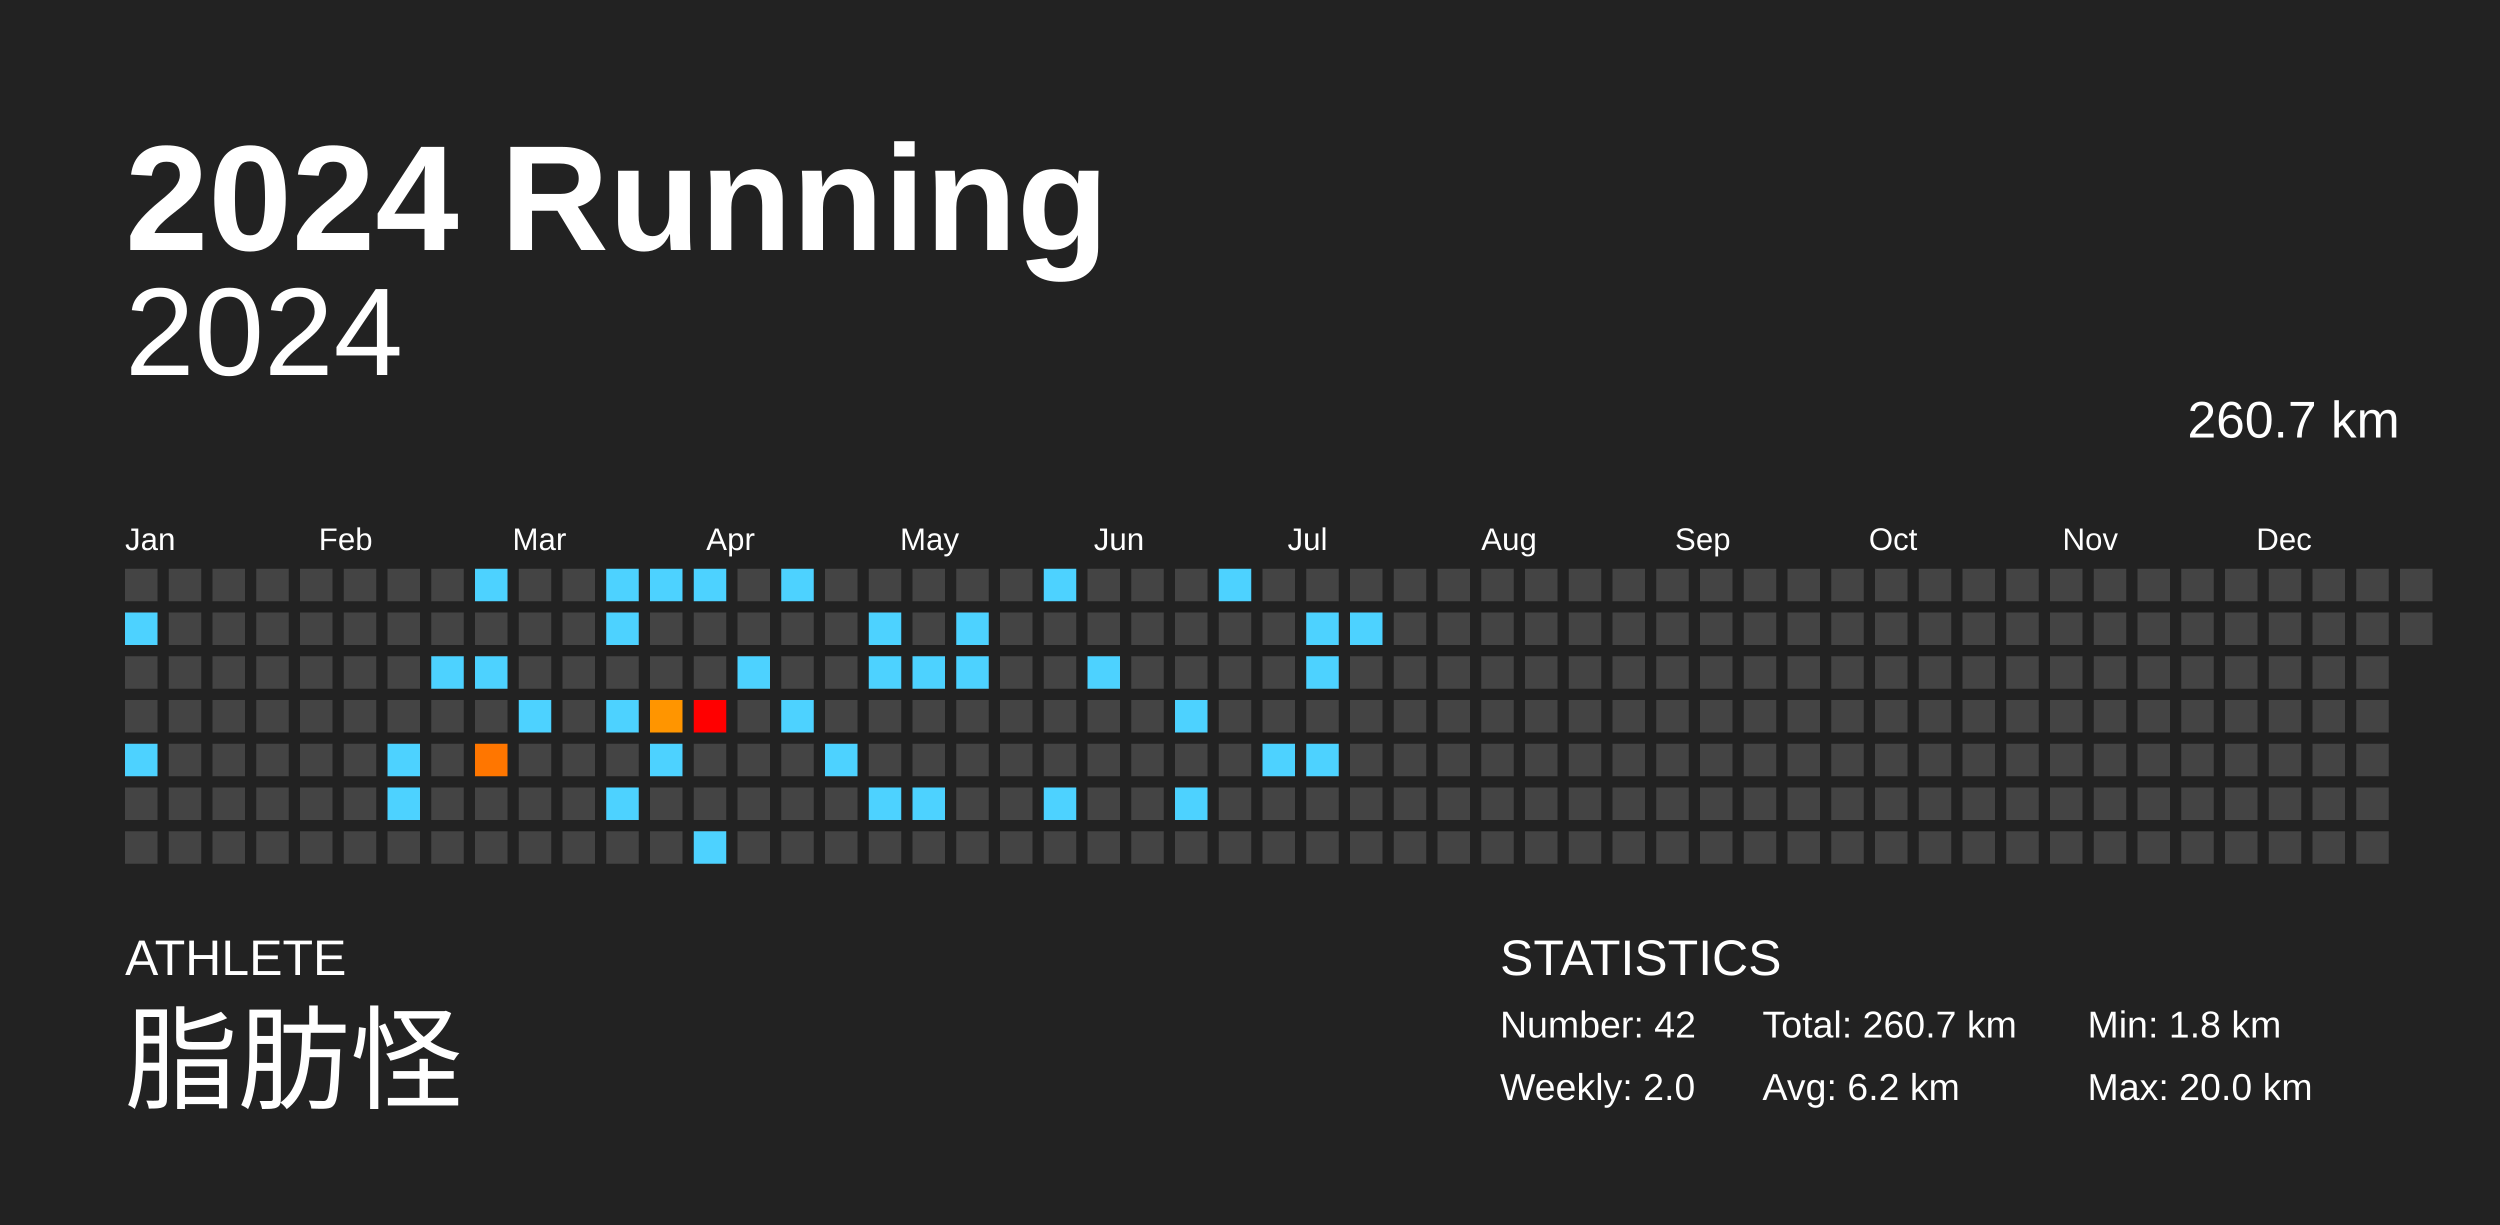
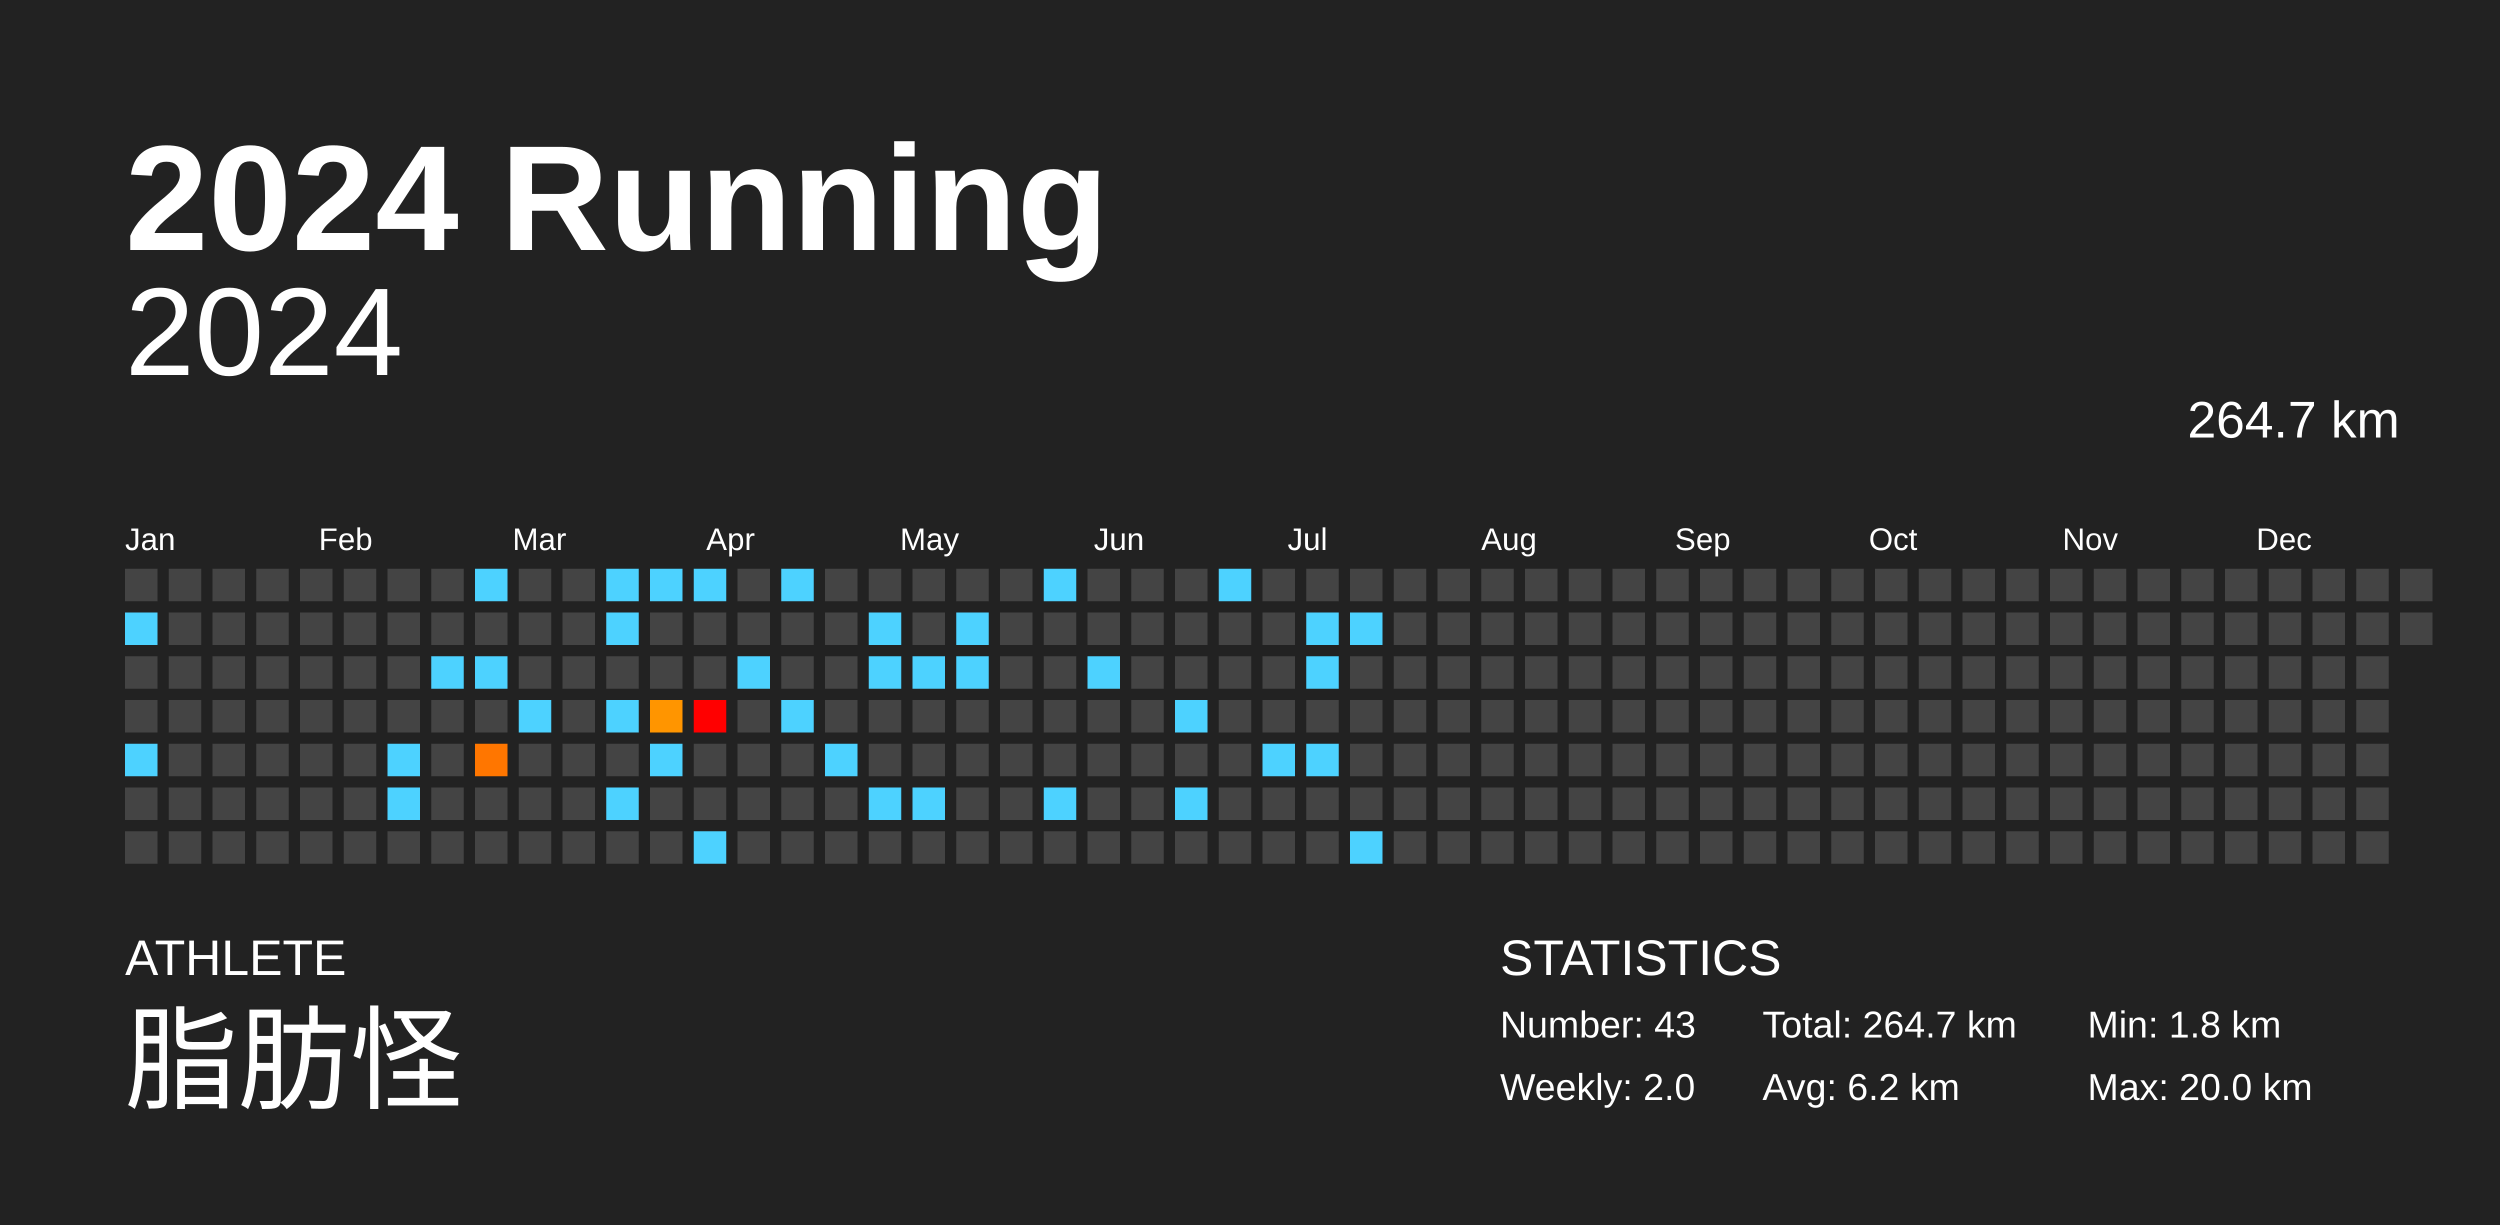
<svg xmlns="http://www.w3.org/2000/svg" baseProfile="full" height="98mm" version="1.1" viewBox="0,0,200,98" width="200mm">
  <defs />
  <rect fill="#222222" height="98" width="200" x="0" y="0" />
  <text fill="#FFFFFF" style="font-size:12px; font-family:Arial; font-weight:bold;" x="10" y="20">2024 Running</text>
  <text fill="#FFFFFF" style="font-size:4px; font-family:Arial" x="10" y="78">ATHLETE</text>
  <text fill="#FFFFFF" style="font-size:9px; font-family:Arial" x="10" y="88">脂肪怪</text>
  <text fill="#FFFFFF" style="font-size:4px; font-family:Arial" x="120" y="78">STATISTICS</text>
-   <text fill="#FFFFFF" style="font-size:3px; font-family:Arial" x="120" y="83">Number: 42</text>
+   <text fill="#FFFFFF" style="font-size:3px; font-family:Arial" x="120" y="83">Number: 43</text>
  <text fill="#FFFFFF" style="font-size:3px; font-family:Arial" x="120" y="88">Weekly: 2.0</text>
-   <text fill="#FFFFFF" style="font-size:3px; font-family:Arial" x="141" y="83">Total: 260.7 km</text>
+   <text fill="#FFFFFF" style="font-size:3px; font-family:Arial" x="141" y="83">Total: 264.7 km</text>
  <text fill="#FFFFFF" style="font-size:3px; font-family:Arial" x="141" y="88">Avg: 6.2 km</text>
  <text fill="#FFFFFF" style="font-size:3px; font-family:Arial" x="167" y="83">Min: 1.8 km</text>
  <text fill="#FFFFFF" style="font-size:3px; font-family:Arial" x="167" y="88">Max: 20.0 km</text>
  <text alignment-baseline="hanging" fill="#FFFFFF" style="font-size:10.0px; font-family:Arial;" x="10" y="30">2024</text>
-   <text alignment-baseline="hanging" fill="#FFFFFF" style="font-size:4.125px; font-family:Arial;" x="175" y="35">260.7 km</text>
+   <text alignment-baseline="hanging" fill="#FFFFFF" style="font-size:4.125px; font-family:Arial;" x="175" y="35">264.7 km</text>
  <text fill="#FFFFFF" style="font-size:2.5px; font-family:Arial" x="10.0" y="44">Jan</text>
  <text fill="#FFFFFF" style="font-size:2.5px; font-family:Arial" x="25.5" y="44">Feb</text>
  <text fill="#FFFFFF" style="font-size:2.5px; font-family:Arial" x="41.0" y="44">Mar</text>
  <text fill="#FFFFFF" style="font-size:2.5px; font-family:Arial" x="56.5" y="44">Apr</text>
  <text fill="#FFFFFF" style="font-size:2.5px; font-family:Arial" x="72.0" y="44">May</text>
  <text fill="#FFFFFF" style="font-size:2.5px; font-family:Arial" x="87.5" y="44">Jun</text>
  <text fill="#FFFFFF" style="font-size:2.5px; font-family:Arial" x="103.0" y="44">Jul</text>
  <text fill="#FFFFFF" style="font-size:2.5px; font-family:Arial" x="118.5" y="44">Aug</text>
  <text fill="#FFFFFF" style="font-size:2.5px; font-family:Arial" x="134.0" y="44">Sep</text>
  <text fill="#FFFFFF" style="font-size:2.5px; font-family:Arial" x="149.5" y="44">Oct</text>
  <text fill="#FFFFFF" style="font-size:2.5px; font-family:Arial" x="165.0" y="44">Nov</text>
  <text fill="#FFFFFF" style="font-size:2.5px; font-family:Arial" x="180.5" y="44">Dec</text>
  <rect fill="#444444" height="2.6" width="2.6" x="10.0" y="45.5" />
  <rect fill="#4dd2ff" height="2.6" width="2.6" x="10.0" y="49.0" />
  <rect fill="#444444" height="2.6" width="2.6" x="10.0" y="52.5" />
  <rect fill="#444444" height="2.6" width="2.6" x="10.0" y="56.0" />
  <rect fill="#4dd2ff" height="2.6" width="2.6" x="10.0" y="59.5" />
  <rect fill="#444444" height="2.6" width="2.6" x="10.0" y="63.0" />
  <rect fill="#444444" height="2.6" width="2.6" x="10.0" y="66.5" />
  <rect fill="#444444" height="2.6" width="2.6" x="13.5" y="45.5" />
  <rect fill="#444444" height="2.6" width="2.6" x="13.5" y="49.0" />
  <rect fill="#444444" height="2.6" width="2.6" x="13.5" y="52.5" />
  <rect fill="#444444" height="2.6" width="2.6" x="13.5" y="56.0" />
  <rect fill="#444444" height="2.6" width="2.6" x="13.5" y="59.5" />
  <rect fill="#444444" height="2.6" width="2.6" x="13.5" y="63.0" />
  <rect fill="#444444" height="2.6" width="2.6" x="13.5" y="66.5" />
  <rect fill="#444444" height="2.6" width="2.6" x="17.0" y="45.5" />
  <rect fill="#444444" height="2.6" width="2.6" x="17.0" y="49.0" />
  <rect fill="#444444" height="2.6" width="2.6" x="17.0" y="52.5" />
  <rect fill="#444444" height="2.6" width="2.6" x="17.0" y="56.0" />
  <rect fill="#444444" height="2.6" width="2.6" x="17.0" y="59.5" />
  <rect fill="#444444" height="2.6" width="2.6" x="17.0" y="63.0" />
  <rect fill="#444444" height="2.6" width="2.6" x="17.0" y="66.5" />
  <rect fill="#444444" height="2.6" width="2.6" x="20.5" y="45.5" />
  <rect fill="#444444" height="2.6" width="2.6" x="20.5" y="49.0" />
  <rect fill="#444444" height="2.6" width="2.6" x="20.5" y="52.5" />
  <rect fill="#444444" height="2.6" width="2.6" x="20.5" y="56.0" />
  <rect fill="#444444" height="2.6" width="2.6" x="20.5" y="59.5" />
  <rect fill="#444444" height="2.6" width="2.6" x="20.5" y="63.0" />
  <rect fill="#444444" height="2.6" width="2.6" x="20.5" y="66.5" />
  <rect fill="#444444" height="2.6" width="2.6" x="24.0" y="45.5" />
  <rect fill="#444444" height="2.6" width="2.6" x="24.0" y="49.0" />
  <rect fill="#444444" height="2.6" width="2.6" x="24.0" y="52.5" />
  <rect fill="#444444" height="2.6" width="2.6" x="24.0" y="56.0" />
  <rect fill="#444444" height="2.6" width="2.6" x="24.0" y="59.5" />
  <rect fill="#444444" height="2.6" width="2.6" x="24.0" y="63.0" />
  <rect fill="#444444" height="2.6" width="2.6" x="24.0" y="66.5" />
  <rect fill="#444444" height="2.6" width="2.6" x="27.5" y="45.5" />
  <rect fill="#444444" height="2.6" width="2.6" x="27.5" y="49.0" />
  <rect fill="#444444" height="2.6" width="2.6" x="27.5" y="52.5" />
  <rect fill="#444444" height="2.6" width="2.6" x="27.5" y="56.0" />
  <rect fill="#444444" height="2.6" width="2.6" x="27.5" y="59.5" />
  <rect fill="#444444" height="2.6" width="2.6" x="27.5" y="63.0" />
  <rect fill="#444444" height="2.6" width="2.6" x="27.5" y="66.5" />
  <rect fill="#444444" height="2.6" width="2.6" x="31.0" y="45.5" />
  <rect fill="#444444" height="2.6" width="2.6" x="31.0" y="49.0" />
  <rect fill="#444444" height="2.6" width="2.6" x="31.0" y="52.5" />
  <rect fill="#444444" height="2.6" width="2.6" x="31.0" y="56.0" />
  <rect fill="#4dd2ff" height="2.6" width="2.6" x="31.0" y="59.5" />
  <rect fill="#4dd2ff" height="2.6" width="2.6" x="31.0" y="63.0" />
  <rect fill="#444444" height="2.6" width="2.6" x="31.0" y="66.5" />
  <rect fill="#444444" height="2.6" width="2.6" x="34.5" y="45.5" />
  <rect fill="#444444" height="2.6" width="2.6" x="34.5" y="49.0" />
  <rect fill="#4dd2ff" height="2.6" width="2.6" x="34.5" y="52.5" />
  <rect fill="#444444" height="2.6" width="2.6" x="34.5" y="56.0" />
  <rect fill="#444444" height="2.6" width="2.6" x="34.5" y="59.5" />
  <rect fill="#444444" height="2.6" width="2.6" x="34.5" y="63.0" />
  <rect fill="#444444" height="2.6" width="2.6" x="34.5" y="66.5" />
  <rect fill="#4dd2ff" height="2.6" width="2.6" x="38.0" y="45.5" />
  <rect fill="#444444" height="2.6" width="2.6" x="38.0" y="49.0" />
  <rect fill="#4dd2ff" height="2.6" width="2.6" x="38.0" y="52.5" />
  <rect fill="#444444" height="2.6" width="2.6" x="38.0" y="56.0" />
  <rect fill="#ff7600" height="2.6" width="2.6" x="38.0" y="59.5" />
  <rect fill="#444444" height="2.6" width="2.6" x="38.0" y="63.0" />
  <rect fill="#444444" height="2.6" width="2.6" x="38.0" y="66.5" />
  <rect fill="#444444" height="2.6" width="2.6" x="41.5" y="45.5" />
  <rect fill="#444444" height="2.6" width="2.6" x="41.5" y="49.0" />
  <rect fill="#444444" height="2.6" width="2.6" x="41.5" y="52.5" />
  <rect fill="#4dd2ff" height="2.6" width="2.6" x="41.5" y="56.0" />
  <rect fill="#444444" height="2.6" width="2.6" x="41.5" y="59.5" />
  <rect fill="#444444" height="2.6" width="2.6" x="41.5" y="63.0" />
  <rect fill="#444444" height="2.6" width="2.6" x="41.5" y="66.5" />
  <rect fill="#444444" height="2.6" width="2.6" x="45.0" y="45.5" />
  <rect fill="#444444" height="2.6" width="2.6" x="45.0" y="49.0" />
  <rect fill="#444444" height="2.6" width="2.6" x="45.0" y="52.5" />
  <rect fill="#444444" height="2.6" width="2.6" x="45.0" y="56.0" />
  <rect fill="#444444" height="2.6" width="2.6" x="45.0" y="59.5" />
  <rect fill="#444444" height="2.6" width="2.6" x="45.0" y="63.0" />
  <rect fill="#444444" height="2.6" width="2.6" x="45.0" y="66.5" />
  <rect fill="#4dd2ff" height="2.6" width="2.6" x="48.5" y="45.5" />
  <rect fill="#4dd2ff" height="2.6" width="2.6" x="48.5" y="49.0" />
  <rect fill="#444444" height="2.6" width="2.6" x="48.5" y="52.5" />
  <rect fill="#4dd2ff" height="2.6" width="2.6" x="48.5" y="56.0" />
  <rect fill="#444444" height="2.6" width="2.6" x="48.5" y="59.5" />
  <rect fill="#4dd2ff" height="2.6" width="2.6" x="48.5" y="63.0" />
  <rect fill="#444444" height="2.6" width="2.6" x="48.5" y="66.5" />
  <rect fill="#4dd2ff" height="2.6" width="2.6" x="52.0" y="45.5" />
  <rect fill="#444444" height="2.6" width="2.6" x="52.0" y="49.0" />
  <rect fill="#444444" height="2.6" width="2.6" x="52.0" y="52.5" />
  <rect fill="#ff9500" height="2.6" width="2.6" x="52.0" y="56.0" />
  <rect fill="#4dd2ff" height="2.6" width="2.6" x="52.0" y="59.5" />
  <rect fill="#444444" height="2.6" width="2.6" x="52.0" y="63.0" />
  <rect fill="#444444" height="2.6" width="2.6" x="52.0" y="66.5" />
  <rect fill="#4dd2ff" height="2.6" width="2.6" x="55.5" y="45.5" />
  <rect fill="#444444" height="2.6" width="2.6" x="55.5" y="49.0" />
  <rect fill="#444444" height="2.6" width="2.6" x="55.5" y="52.5" />
  <rect fill="red" height="2.6" width="2.6" x="55.5" y="56.0" />
  <rect fill="#444444" height="2.6" width="2.6" x="55.5" y="59.5" />
  <rect fill="#444444" height="2.6" width="2.6" x="55.5" y="63.0" />
  <rect fill="#4dd2ff" height="2.6" width="2.6" x="55.5" y="66.5" />
  <rect fill="#444444" height="2.6" width="2.6" x="59.0" y="45.5" />
  <rect fill="#444444" height="2.6" width="2.6" x="59.0" y="49.0" />
  <rect fill="#4dd2ff" height="2.6" width="2.6" x="59.0" y="52.5" />
  <rect fill="#444444" height="2.6" width="2.6" x="59.0" y="56.0" />
  <rect fill="#444444" height="2.6" width="2.6" x="59.0" y="59.5" />
  <rect fill="#444444" height="2.6" width="2.6" x="59.0" y="63.0" />
  <rect fill="#444444" height="2.6" width="2.6" x="59.0" y="66.5" />
  <rect fill="#4dd2ff" height="2.6" width="2.6" x="62.5" y="45.5" />
  <rect fill="#444444" height="2.6" width="2.6" x="62.5" y="49.0" />
  <rect fill="#444444" height="2.6" width="2.6" x="62.5" y="52.5" />
  <rect fill="#4dd2ff" height="2.6" width="2.6" x="62.5" y="56.0" />
  <rect fill="#444444" height="2.6" width="2.6" x="62.5" y="59.5" />
  <rect fill="#444444" height="2.6" width="2.6" x="62.5" y="63.0" />
  <rect fill="#444444" height="2.6" width="2.6" x="62.5" y="66.5" />
  <rect fill="#444444" height="2.6" width="2.6" x="66.0" y="45.5" />
  <rect fill="#444444" height="2.6" width="2.6" x="66.0" y="49.0" />
  <rect fill="#444444" height="2.6" width="2.6" x="66.0" y="52.5" />
  <rect fill="#444444" height="2.6" width="2.6" x="66.0" y="56.0" />
  <rect fill="#4dd2ff" height="2.6" width="2.6" x="66.0" y="59.5" />
  <rect fill="#444444" height="2.6" width="2.6" x="66.0" y="63.0" />
  <rect fill="#444444" height="2.6" width="2.6" x="66.0" y="66.5" />
  <rect fill="#444444" height="2.6" width="2.6" x="69.5" y="45.5" />
  <rect fill="#4dd2ff" height="2.6" width="2.6" x="69.5" y="49.0" />
  <rect fill="#4dd2ff" height="2.6" width="2.6" x="69.5" y="52.5" />
  <rect fill="#444444" height="2.6" width="2.6" x="69.5" y="56.0" />
  <rect fill="#444444" height="2.6" width="2.6" x="69.5" y="59.5" />
  <rect fill="#4dd2ff" height="2.6" width="2.6" x="69.5" y="63.0" />
  <rect fill="#444444" height="2.6" width="2.6" x="69.5" y="66.5" />
  <rect fill="#444444" height="2.6" width="2.6" x="73.0" y="45.5" />
  <rect fill="#444444" height="2.6" width="2.6" x="73.0" y="49.0" />
  <rect fill="#4dd2ff" height="2.6" width="2.6" x="73.0" y="52.5" />
  <rect fill="#444444" height="2.6" width="2.6" x="73.0" y="56.0" />
  <rect fill="#444444" height="2.6" width="2.6" x="73.0" y="59.5" />
  <rect fill="#4dd2ff" height="2.6" width="2.6" x="73.0" y="63.0" />
  <rect fill="#444444" height="2.6" width="2.6" x="73.0" y="66.5" />
  <rect fill="#444444" height="2.6" width="2.6" x="76.5" y="45.5" />
  <rect fill="#4dd2ff" height="2.6" width="2.6" x="76.5" y="49.0" />
  <rect fill="#4dd2ff" height="2.6" width="2.6" x="76.5" y="52.5" />
  <rect fill="#444444" height="2.6" width="2.6" x="76.5" y="56.0" />
  <rect fill="#444444" height="2.6" width="2.6" x="76.5" y="59.5" />
  <rect fill="#444444" height="2.6" width="2.6" x="76.5" y="63.0" />
  <rect fill="#444444" height="2.6" width="2.6" x="76.5" y="66.5" />
  <rect fill="#444444" height="2.6" width="2.6" x="80.0" y="45.5" />
  <rect fill="#444444" height="2.6" width="2.6" x="80.0" y="49.0" />
  <rect fill="#444444" height="2.6" width="2.6" x="80.0" y="52.5" />
  <rect fill="#444444" height="2.6" width="2.6" x="80.0" y="56.0" />
  <rect fill="#444444" height="2.6" width="2.6" x="80.0" y="59.5" />
  <rect fill="#444444" height="2.6" width="2.6" x="80.0" y="63.0" />
  <rect fill="#444444" height="2.6" width="2.6" x="80.0" y="66.5" />
  <rect fill="#4dd2ff" height="2.6" width="2.6" x="83.5" y="45.5" />
  <rect fill="#444444" height="2.6" width="2.6" x="83.5" y="49.0" />
  <rect fill="#444444" height="2.6" width="2.6" x="83.5" y="52.5" />
  <rect fill="#444444" height="2.6" width="2.6" x="83.5" y="56.0" />
  <rect fill="#444444" height="2.6" width="2.6" x="83.5" y="59.5" />
  <rect fill="#4dd2ff" height="2.6" width="2.6" x="83.5" y="63.0" />
  <rect fill="#444444" height="2.6" width="2.6" x="83.5" y="66.5" />
  <rect fill="#444444" height="2.6" width="2.6" x="87.0" y="45.5" />
  <rect fill="#444444" height="2.6" width="2.6" x="87.0" y="49.0" />
  <rect fill="#4dd2ff" height="2.6" width="2.6" x="87.0" y="52.5" />
  <rect fill="#444444" height="2.6" width="2.6" x="87.0" y="56.0" />
  <rect fill="#444444" height="2.6" width="2.6" x="87.0" y="59.5" />
  <rect fill="#444444" height="2.6" width="2.6" x="87.0" y="63.0" />
  <rect fill="#444444" height="2.6" width="2.6" x="87.0" y="66.5" />
  <rect fill="#444444" height="2.6" width="2.6" x="90.5" y="45.5" />
  <rect fill="#444444" height="2.6" width="2.6" x="90.5" y="49.0" />
  <rect fill="#444444" height="2.6" width="2.6" x="90.5" y="52.5" />
  <rect fill="#444444" height="2.6" width="2.6" x="90.5" y="56.0" />
  <rect fill="#444444" height="2.6" width="2.6" x="90.5" y="59.5" />
  <rect fill="#444444" height="2.6" width="2.6" x="90.5" y="63.0" />
  <rect fill="#444444" height="2.6" width="2.6" x="90.5" y="66.5" />
  <rect fill="#444444" height="2.6" width="2.6" x="94.0" y="45.5" />
  <rect fill="#444444" height="2.6" width="2.6" x="94.0" y="49.0" />
  <rect fill="#444444" height="2.6" width="2.6" x="94.0" y="52.5" />
  <rect fill="#4dd2ff" height="2.6" width="2.6" x="94.0" y="56.0" />
  <rect fill="#444444" height="2.6" width="2.6" x="94.0" y="59.5" />
  <rect fill="#4dd2ff" height="2.6" width="2.6" x="94.0" y="63.0" />
  <rect fill="#444444" height="2.6" width="2.6" x="94.0" y="66.5" />
  <rect fill="#4dd2ff" height="2.6" width="2.6" x="97.5" y="45.5" />
  <rect fill="#444444" height="2.6" width="2.6" x="97.5" y="49.0" />
  <rect fill="#444444" height="2.6" width="2.6" x="97.5" y="52.5" />
  <rect fill="#444444" height="2.6" width="2.6" x="97.5" y="56.0" />
  <rect fill="#444444" height="2.6" width="2.6" x="97.5" y="59.5" />
  <rect fill="#444444" height="2.6" width="2.6" x="97.5" y="63.0" />
  <rect fill="#444444" height="2.6" width="2.6" x="97.5" y="66.5" />
  <rect fill="#444444" height="2.6" width="2.6" x="101.0" y="45.5" />
  <rect fill="#444444" height="2.6" width="2.6" x="101.0" y="49.0" />
  <rect fill="#444444" height="2.6" width="2.6" x="101.0" y="52.5" />
  <rect fill="#444444" height="2.6" width="2.6" x="101.0" y="56.0" />
  <rect fill="#4dd2ff" height="2.6" width="2.6" x="101.0" y="59.5" />
  <rect fill="#444444" height="2.6" width="2.6" x="101.0" y="63.0" />
  <rect fill="#444444" height="2.6" width="2.6" x="101.0" y="66.5" />
  <rect fill="#444444" height="2.6" width="2.6" x="104.5" y="45.5" />
  <rect fill="#4dd2ff" height="2.6" width="2.6" x="104.5" y="49.0" />
  <rect fill="#4dd2ff" height="2.6" width="2.6" x="104.5" y="52.5" />
  <rect fill="#444444" height="2.6" width="2.6" x="104.5" y="56.0" />
  <rect fill="#4dd2ff" height="2.6" width="2.6" x="104.5" y="59.5" />
  <rect fill="#444444" height="2.6" width="2.6" x="104.5" y="63.0" />
  <rect fill="#444444" height="2.6" width="2.6" x="104.5" y="66.5" />
  <rect fill="#444444" height="2.6" width="2.6" x="108.0" y="45.5" />
  <rect fill="#4dd2ff" height="2.6" width="2.6" x="108.0" y="49.0" />
  <rect fill="#444444" height="2.6" width="2.6" x="108.0" y="52.5" />
  <rect fill="#444444" height="2.6" width="2.6" x="108.0" y="56.0" />
  <rect fill="#444444" height="2.6" width="2.6" x="108.0" y="59.5" />
  <rect fill="#444444" height="2.6" width="2.6" x="108.0" y="63.0" />
-   <rect fill="#444444" height="2.6" width="2.6" x="108.0" y="66.5" />
+   <rect fill="#4dd2ff" height="2.6" width="2.6" x="108.0" y="66.5" />
  <rect fill="#444444" height="2.6" width="2.6" x="111.5" y="45.5" />
  <rect fill="#444444" height="2.6" width="2.6" x="111.5" y="49.0" />
  <rect fill="#444444" height="2.6" width="2.6" x="111.5" y="52.5" />
  <rect fill="#444444" height="2.6" width="2.6" x="111.5" y="56.0" />
  <rect fill="#444444" height="2.6" width="2.6" x="111.5" y="59.5" />
  <rect fill="#444444" height="2.6" width="2.6" x="111.5" y="63.0" />
  <rect fill="#444444" height="2.6" width="2.6" x="111.5" y="66.5" />
  <rect fill="#444444" height="2.6" width="2.6" x="115.0" y="45.5" />
  <rect fill="#444444" height="2.6" width="2.6" x="115.0" y="49.0" />
  <rect fill="#444444" height="2.6" width="2.6" x="115.0" y="52.5" />
  <rect fill="#444444" height="2.6" width="2.6" x="115.0" y="56.0" />
  <rect fill="#444444" height="2.6" width="2.6" x="115.0" y="59.5" />
  <rect fill="#444444" height="2.6" width="2.6" x="115.0" y="63.0" />
  <rect fill="#444444" height="2.6" width="2.6" x="115.0" y="66.5" />
  <rect fill="#444444" height="2.6" width="2.6" x="118.5" y="45.5" />
  <rect fill="#444444" height="2.6" width="2.6" x="118.5" y="49.0" />
  <rect fill="#444444" height="2.6" width="2.6" x="118.5" y="52.5" />
  <rect fill="#444444" height="2.6" width="2.6" x="118.5" y="56.0" />
  <rect fill="#444444" height="2.6" width="2.6" x="118.5" y="59.5" />
  <rect fill="#444444" height="2.6" width="2.6" x="118.5" y="63.0" />
  <rect fill="#444444" height="2.6" width="2.6" x="118.5" y="66.5" />
  <rect fill="#444444" height="2.6" width="2.6" x="122.0" y="45.5" />
  <rect fill="#444444" height="2.6" width="2.6" x="122.0" y="49.0" />
  <rect fill="#444444" height="2.6" width="2.6" x="122.0" y="52.5" />
  <rect fill="#444444" height="2.6" width="2.6" x="122.0" y="56.0" />
  <rect fill="#444444" height="2.6" width="2.6" x="122.0" y="59.5" />
  <rect fill="#444444" height="2.6" width="2.6" x="122.0" y="63.0" />
  <rect fill="#444444" height="2.6" width="2.6" x="122.0" y="66.5" />
  <rect fill="#444444" height="2.6" width="2.6" x="125.5" y="45.5" />
  <rect fill="#444444" height="2.6" width="2.6" x="125.5" y="49.0" />
  <rect fill="#444444" height="2.6" width="2.6" x="125.5" y="52.5" />
  <rect fill="#444444" height="2.6" width="2.6" x="125.5" y="56.0" />
  <rect fill="#444444" height="2.6" width="2.6" x="125.5" y="59.5" />
  <rect fill="#444444" height="2.6" width="2.6" x="125.5" y="63.0" />
  <rect fill="#444444" height="2.6" width="2.6" x="125.5" y="66.5" />
  <rect fill="#444444" height="2.6" width="2.6" x="129.0" y="45.5" />
  <rect fill="#444444" height="2.6" width="2.6" x="129.0" y="49.0" />
  <rect fill="#444444" height="2.6" width="2.6" x="129.0" y="52.5" />
  <rect fill="#444444" height="2.6" width="2.6" x="129.0" y="56.0" />
  <rect fill="#444444" height="2.6" width="2.6" x="129.0" y="59.5" />
  <rect fill="#444444" height="2.6" width="2.6" x="129.0" y="63.0" />
  <rect fill="#444444" height="2.6" width="2.6" x="129.0" y="66.5" />
  <rect fill="#444444" height="2.6" width="2.6" x="132.5" y="45.5" />
  <rect fill="#444444" height="2.6" width="2.6" x="132.5" y="49.0" />
  <rect fill="#444444" height="2.6" width="2.6" x="132.5" y="52.5" />
  <rect fill="#444444" height="2.6" width="2.6" x="132.5" y="56.0" />
  <rect fill="#444444" height="2.6" width="2.6" x="132.5" y="59.5" />
  <rect fill="#444444" height="2.6" width="2.6" x="132.5" y="63.0" />
  <rect fill="#444444" height="2.6" width="2.6" x="132.5" y="66.5" />
  <rect fill="#444444" height="2.6" width="2.6" x="136.0" y="45.5" />
  <rect fill="#444444" height="2.6" width="2.6" x="136.0" y="49.0" />
  <rect fill="#444444" height="2.6" width="2.6" x="136.0" y="52.5" />
  <rect fill="#444444" height="2.6" width="2.6" x="136.0" y="56.0" />
  <rect fill="#444444" height="2.6" width="2.6" x="136.0" y="59.5" />
  <rect fill="#444444" height="2.6" width="2.6" x="136.0" y="63.0" />
  <rect fill="#444444" height="2.6" width="2.6" x="136.0" y="66.5" />
  <rect fill="#444444" height="2.6" width="2.6" x="139.5" y="45.5" />
  <rect fill="#444444" height="2.6" width="2.6" x="139.5" y="49.0" />
  <rect fill="#444444" height="2.6" width="2.6" x="139.5" y="52.5" />
  <rect fill="#444444" height="2.6" width="2.6" x="139.5" y="56.0" />
  <rect fill="#444444" height="2.6" width="2.6" x="139.5" y="59.5" />
  <rect fill="#444444" height="2.6" width="2.6" x="139.5" y="63.0" />
  <rect fill="#444444" height="2.6" width="2.6" x="139.5" y="66.5" />
  <rect fill="#444444" height="2.6" width="2.6" x="143.0" y="45.5" />
  <rect fill="#444444" height="2.6" width="2.6" x="143.0" y="49.0" />
  <rect fill="#444444" height="2.6" width="2.6" x="143.0" y="52.5" />
  <rect fill="#444444" height="2.6" width="2.6" x="143.0" y="56.0" />
  <rect fill="#444444" height="2.6" width="2.6" x="143.0" y="59.5" />
  <rect fill="#444444" height="2.6" width="2.6" x="143.0" y="63.0" />
  <rect fill="#444444" height="2.6" width="2.6" x="143.0" y="66.5" />
  <rect fill="#444444" height="2.6" width="2.6" x="146.5" y="45.5" />
  <rect fill="#444444" height="2.6" width="2.6" x="146.5" y="49.0" />
  <rect fill="#444444" height="2.6" width="2.6" x="146.5" y="52.5" />
  <rect fill="#444444" height="2.6" width="2.6" x="146.5" y="56.0" />
  <rect fill="#444444" height="2.6" width="2.6" x="146.5" y="59.5" />
  <rect fill="#444444" height="2.6" width="2.6" x="146.5" y="63.0" />
  <rect fill="#444444" height="2.6" width="2.6" x="146.5" y="66.5" />
  <rect fill="#444444" height="2.6" width="2.6" x="150.0" y="45.5" />
  <rect fill="#444444" height="2.6" width="2.6" x="150.0" y="49.0" />
  <rect fill="#444444" height="2.6" width="2.6" x="150.0" y="52.5" />
  <rect fill="#444444" height="2.6" width="2.6" x="150.0" y="56.0" />
  <rect fill="#444444" height="2.6" width="2.6" x="150.0" y="59.5" />
  <rect fill="#444444" height="2.6" width="2.6" x="150.0" y="63.0" />
  <rect fill="#444444" height="2.6" width="2.6" x="150.0" y="66.5" />
  <rect fill="#444444" height="2.6" width="2.6" x="153.5" y="45.5" />
  <rect fill="#444444" height="2.6" width="2.6" x="153.5" y="49.0" />
  <rect fill="#444444" height="2.6" width="2.6" x="153.5" y="52.5" />
  <rect fill="#444444" height="2.6" width="2.6" x="153.5" y="56.0" />
  <rect fill="#444444" height="2.6" width="2.6" x="153.5" y="59.5" />
  <rect fill="#444444" height="2.6" width="2.6" x="153.5" y="63.0" />
  <rect fill="#444444" height="2.6" width="2.6" x="153.5" y="66.5" />
  <rect fill="#444444" height="2.6" width="2.6" x="157.0" y="45.5" />
  <rect fill="#444444" height="2.6" width="2.6" x="157.0" y="49.0" />
  <rect fill="#444444" height="2.6" width="2.6" x="157.0" y="52.5" />
  <rect fill="#444444" height="2.6" width="2.6" x="157.0" y="56.0" />
  <rect fill="#444444" height="2.6" width="2.6" x="157.0" y="59.5" />
  <rect fill="#444444" height="2.6" width="2.6" x="157.0" y="63.0" />
  <rect fill="#444444" height="2.6" width="2.6" x="157.0" y="66.5" />
  <rect fill="#444444" height="2.6" width="2.6" x="160.5" y="45.5" />
  <rect fill="#444444" height="2.6" width="2.6" x="160.5" y="49.0" />
  <rect fill="#444444" height="2.6" width="2.6" x="160.5" y="52.5" />
  <rect fill="#444444" height="2.6" width="2.6" x="160.5" y="56.0" />
  <rect fill="#444444" height="2.6" width="2.6" x="160.5" y="59.5" />
  <rect fill="#444444" height="2.6" width="2.6" x="160.5" y="63.0" />
  <rect fill="#444444" height="2.6" width="2.6" x="160.5" y="66.5" />
  <rect fill="#444444" height="2.6" width="2.6" x="164.0" y="45.5" />
  <rect fill="#444444" height="2.6" width="2.6" x="164.0" y="49.0" />
  <rect fill="#444444" height="2.6" width="2.6" x="164.0" y="52.5" />
  <rect fill="#444444" height="2.6" width="2.6" x="164.0" y="56.0" />
  <rect fill="#444444" height="2.6" width="2.6" x="164.0" y="59.5" />
  <rect fill="#444444" height="2.6" width="2.6" x="164.0" y="63.0" />
  <rect fill="#444444" height="2.6" width="2.6" x="164.0" y="66.5" />
  <rect fill="#444444" height="2.6" width="2.6" x="167.5" y="45.5" />
  <rect fill="#444444" height="2.6" width="2.6" x="167.5" y="49.0" />
  <rect fill="#444444" height="2.6" width="2.6" x="167.5" y="52.5" />
  <rect fill="#444444" height="2.6" width="2.6" x="167.5" y="56.0" />
  <rect fill="#444444" height="2.6" width="2.6" x="167.5" y="59.5" />
  <rect fill="#444444" height="2.6" width="2.6" x="167.5" y="63.0" />
  <rect fill="#444444" height="2.6" width="2.6" x="167.5" y="66.5" />
  <rect fill="#444444" height="2.6" width="2.6" x="171.0" y="45.5" />
  <rect fill="#444444" height="2.6" width="2.6" x="171.0" y="49.0" />
  <rect fill="#444444" height="2.6" width="2.6" x="171.0" y="52.5" />
  <rect fill="#444444" height="2.6" width="2.6" x="171.0" y="56.0" />
  <rect fill="#444444" height="2.6" width="2.6" x="171.0" y="59.5" />
  <rect fill="#444444" height="2.6" width="2.6" x="171.0" y="63.0" />
  <rect fill="#444444" height="2.6" width="2.6" x="171.0" y="66.5" />
  <rect fill="#444444" height="2.6" width="2.6" x="174.5" y="45.5" />
  <rect fill="#444444" height="2.6" width="2.6" x="174.5" y="49.0" />
  <rect fill="#444444" height="2.6" width="2.6" x="174.5" y="52.5" />
  <rect fill="#444444" height="2.6" width="2.6" x="174.5" y="56.0" />
  <rect fill="#444444" height="2.6" width="2.6" x="174.5" y="59.5" />
  <rect fill="#444444" height="2.6" width="2.6" x="174.5" y="63.0" />
  <rect fill="#444444" height="2.6" width="2.6" x="174.5" y="66.5" />
  <rect fill="#444444" height="2.6" width="2.6" x="178.0" y="45.5" />
  <rect fill="#444444" height="2.6" width="2.6" x="178.0" y="49.0" />
  <rect fill="#444444" height="2.6" width="2.6" x="178.0" y="52.5" />
  <rect fill="#444444" height="2.6" width="2.6" x="178.0" y="56.0" />
  <rect fill="#444444" height="2.6" width="2.6" x="178.0" y="59.5" />
  <rect fill="#444444" height="2.6" width="2.6" x="178.0" y="63.0" />
  <rect fill="#444444" height="2.6" width="2.6" x="178.0" y="66.5" />
  <rect fill="#444444" height="2.6" width="2.6" x="181.5" y="45.5" />
  <rect fill="#444444" height="2.6" width="2.6" x="181.5" y="49.0" />
  <rect fill="#444444" height="2.6" width="2.6" x="181.5" y="52.5" />
  <rect fill="#444444" height="2.6" width="2.6" x="181.5" y="56.0" />
  <rect fill="#444444" height="2.6" width="2.6" x="181.5" y="59.5" />
  <rect fill="#444444" height="2.6" width="2.6" x="181.5" y="63.0" />
  <rect fill="#444444" height="2.6" width="2.6" x="181.5" y="66.5" />
  <rect fill="#444444" height="2.6" width="2.6" x="185.0" y="45.5" />
  <rect fill="#444444" height="2.6" width="2.6" x="185.0" y="49.0" />
  <rect fill="#444444" height="2.6" width="2.6" x="185.0" y="52.5" />
  <rect fill="#444444" height="2.6" width="2.6" x="185.0" y="56.0" />
  <rect fill="#444444" height="2.6" width="2.6" x="185.0" y="59.5" />
  <rect fill="#444444" height="2.6" width="2.6" x="185.0" y="63.0" />
  <rect fill="#444444" height="2.6" width="2.6" x="185.0" y="66.5" />
  <rect fill="#444444" height="2.6" width="2.6" x="188.5" y="45.5" />
  <rect fill="#444444" height="2.6" width="2.6" x="188.5" y="49.0" />
  <rect fill="#444444" height="2.6" width="2.6" x="188.5" y="52.5" />
  <rect fill="#444444" height="2.6" width="2.6" x="188.5" y="56.0" />
  <rect fill="#444444" height="2.6" width="2.6" x="188.5" y="59.5" />
  <rect fill="#444444" height="2.6" width="2.6" x="188.5" y="63.0" />
  <rect fill="#444444" height="2.6" width="2.6" x="188.5" y="66.5" />
  <rect fill="#444444" height="2.6" width="2.6" x="192.0" y="45.5" />
  <rect fill="#444444" height="2.6" width="2.6" x="192.0" y="49.0" />
</svg>
